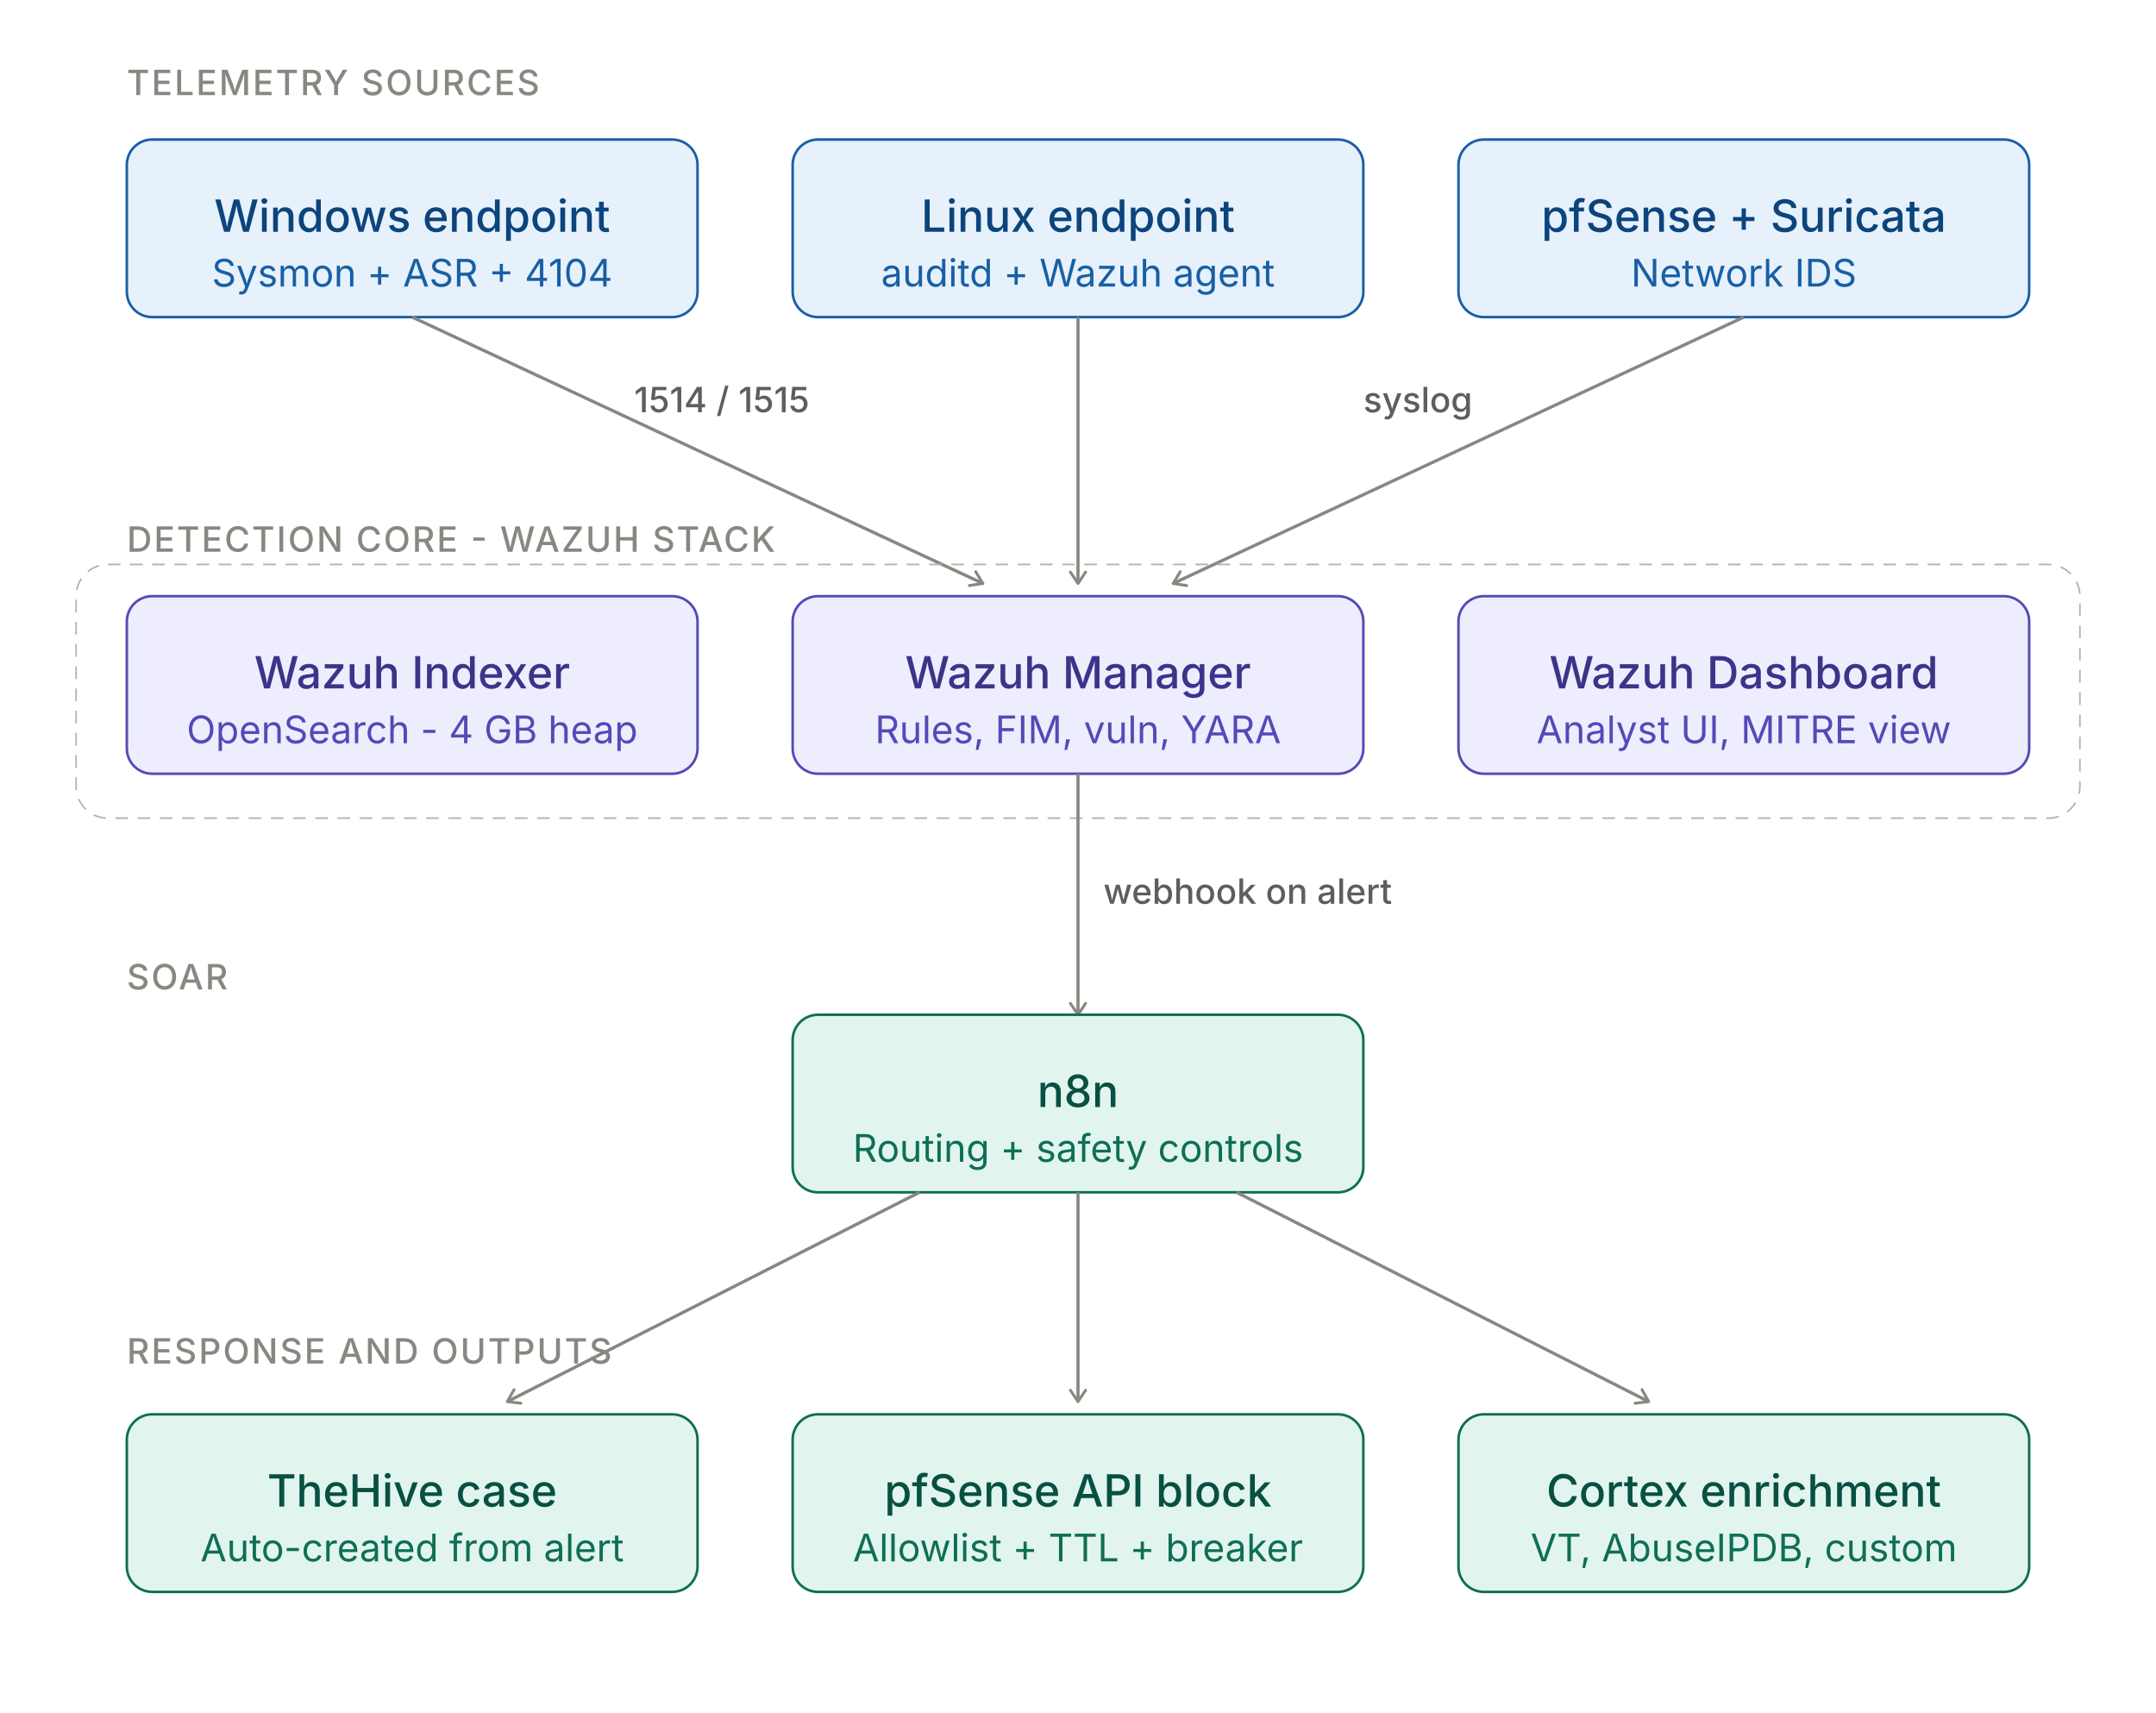
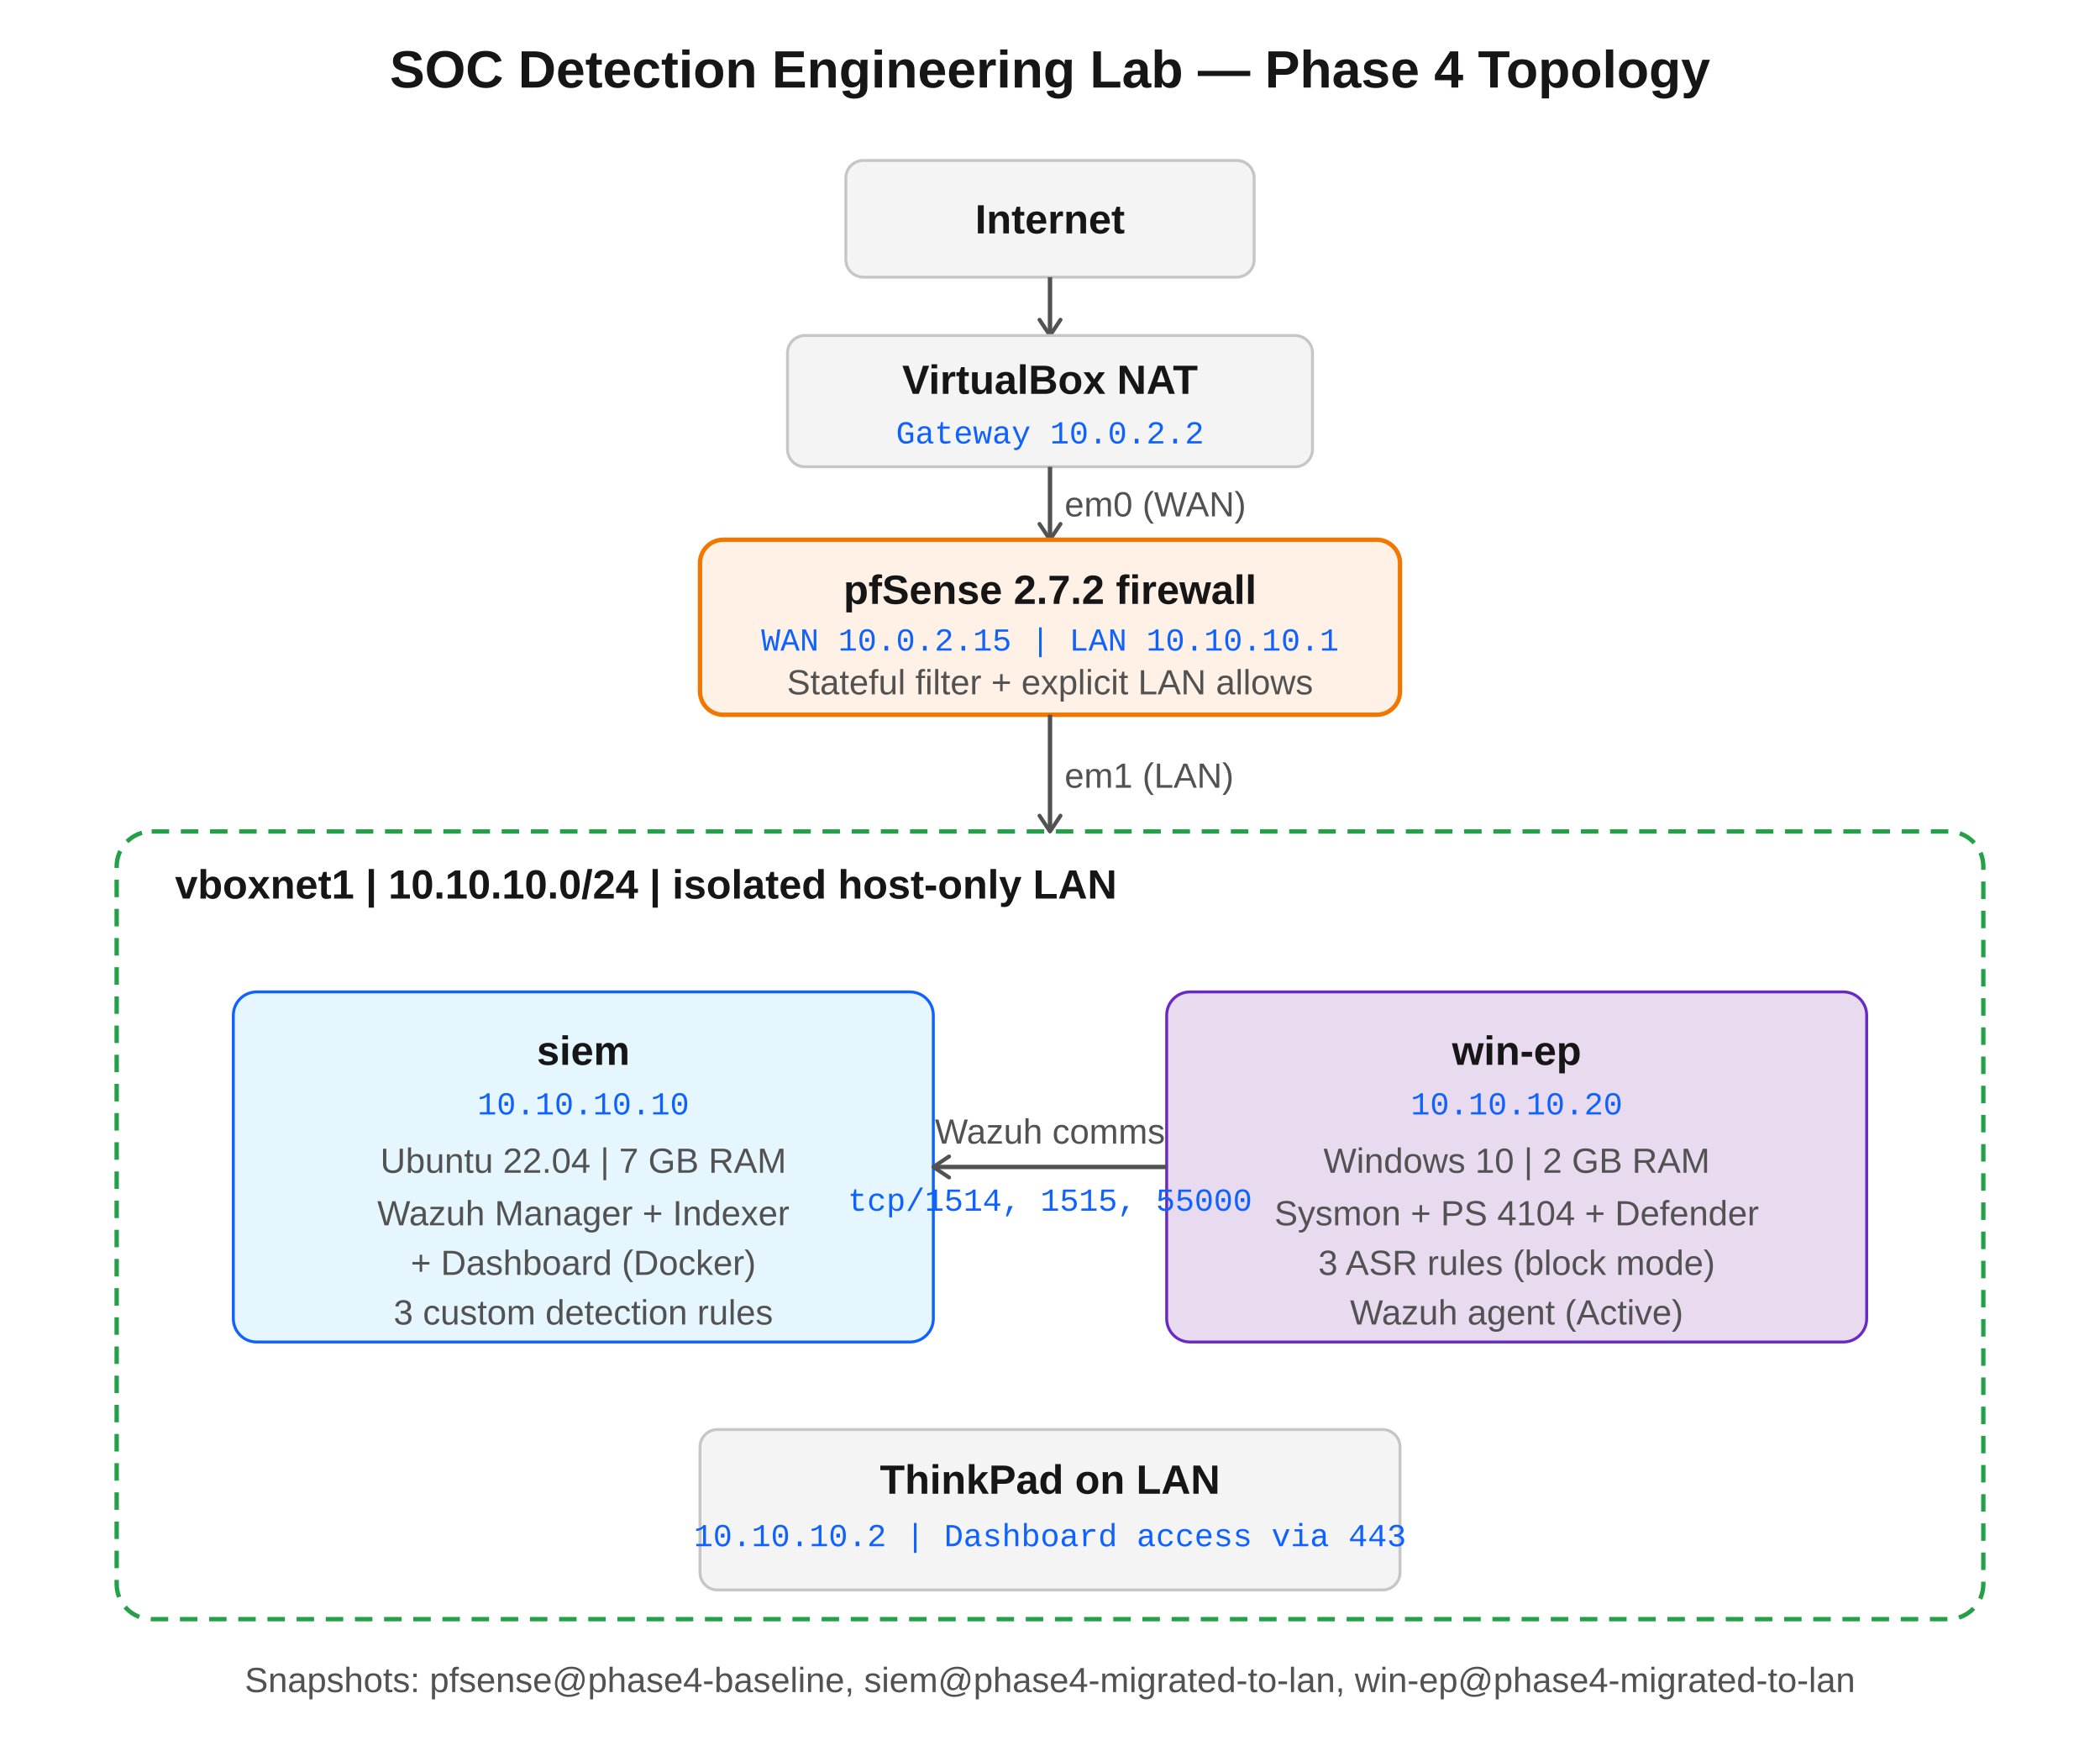
- <svg xmlns="http://www.w3.org/2000/svg" viewBox="0 0 680 540" role="img" width="100%">
+ <svg xmlns="http://www.w3.org/2000/svg" viewBox="0 0 720 600" font-family="Arial, sans-serif">
  <defs>
-     <marker id="arrow" viewBox="0 0 10 10" refX="8" refY="5" markerWidth="6" markerHeight="6" orient="auto-start-reverse">
-       <path d="M2 1L8 5L2 9" fill="none" stroke="context-stroke" stroke-width="1.5" stroke-linecap="round" stroke-linejoin="round" />
+     <marker id="arr" viewBox="0 0 10 10" refX="8" refY="5" markerWidth="6" markerHeight="6" orient="auto">
+       <path d="M2 1L8 5L2 9" fill="none" stroke="#525252" stroke-width="1.5" stroke-linecap="round" stroke-linejoin="round" />
    </marker>
    <style>
-       .t { font: 500 14px -apple-system, system-ui, "Segoe UI", sans-serif; }
-       .ts { font: 400 12px -apple-system, system-ui, "Segoe UI", sans-serif; }
-       .label { font: 500 11px -apple-system, system-ui, "Segoe UI", sans-serif; fill: #5F5E5A; }
-       .section { font: 500 11px -apple-system, system-ui, "Segoe UI", sans-serif; fill: #888780; letter-spacing: 0.6px; }
-       .arr { stroke: #888780; stroke-width: 1; fill: none; }
-       .group-bg { fill: none; stroke: #B4B2A9; stroke-width: 0.5; stroke-dasharray: 4 3; }
-       .blue rect { fill: #E6F1FB; stroke: #185FA5; }
-       .blue .title { fill: #0C447C; }
-       .blue .sub { fill: #185FA5; }
-       .purple rect { fill: #EEEDFE; stroke: #534AB7; }
-       .purple .title { fill: #3C3489; }
-       .purple .sub { fill: #534AB7; }
-       .teal rect { fill: #E1F5EE; stroke: #0F6E56; }
-       .teal .title { fill: #085041; }
-       .teal .sub { fill: #0F6E56; }
-       @media (prefers-color-scheme: dark) {
-         .label { fill: #B4B2A9; }
-         .section { fill: #B4B2A9; }
-         .arr { stroke: #B4B2A9; }
-         .group-bg { stroke: #5F5E5A; }
-         .blue rect { fill: #0C447C; stroke: #85B7EB; }
-         .blue .title { fill: #B5D4F4; }
-         .blue .sub { fill: #85B7EB; }
-         .purple rect { fill: #3C3489; stroke: #AFA9EC; }
-         .purple .title { fill: #CECBF6; }
-         .purple .sub { fill: #AFA9EC; }
-         .teal rect { fill: #085041; stroke: #5DCAA5; }
-         .teal .title { fill: #9FE1CB; }
-         .teal .sub { fill: #5DCAA5; }
-       }
+       .title { font-size: 18px; font-weight: 600; fill: #161616; }
+       .h { font-size: 14px; font-weight: 600; fill: #161616; }
+       .lbl { font-size: 12px; fill: #525252; }
+       .ip { font-size: 11px; fill: #0F62FE; font-family: 'Courier New', monospace; }
+       .box { fill: #F4F4F4; stroke: #C6C6C6; stroke-width: 1; }
+       .fw { fill: #FFF1E6; stroke: #F17800; stroke-width: 1.5; }
+       .siem { fill: #E5F6FF; stroke: #0F62FE; stroke-width: 1; }
+       .ep { fill: #E8DAEF; stroke: #6929C4; stroke-width: 1; }
+       .net { fill: none; stroke: #24A148; stroke-width: 1.5; stroke-dasharray: 6 4; }
+       .arrow { stroke: #525252; stroke-width: 1.5; fill: none; }
    </style>
  </defs>
-   <text class="section" x="40" y="30">TELEMETRY SOURCES</text>
-   <g class="blue">
-     <rect x="40" y="44" width="180" height="56" rx="8" stroke-width="0.8" />
-     <text class="t title" x="130" y="68" text-anchor="middle" dominant-baseline="central">Windows endpoint</text>
-     <text class="ts sub" x="130" y="86" text-anchor="middle" dominant-baseline="central">Sysmon + ASR + 4104</text>
-   </g>
-   <g class="blue">
-     <rect x="250" y="44" width="180" height="56" rx="8" stroke-width="0.8" />
-     <text class="t title" x="340" y="68" text-anchor="middle" dominant-baseline="central">Linux endpoint</text>
-     <text class="ts sub" x="340" y="86" text-anchor="middle" dominant-baseline="central">auditd + Wazuh agent</text>
-   </g>
-   <g class="blue">
-     <rect x="460" y="44" width="180" height="56" rx="8" stroke-width="0.8" />
-     <text class="t title" x="550" y="68" text-anchor="middle" dominant-baseline="central">pfSense + Suricata</text>
-     <text class="ts sub" x="550" y="86" text-anchor="middle" dominant-baseline="central">Network IDS</text>
-   </g>
-   <line class="arr" x1="130" y1="100" x2="310" y2="184" marker-end="url(#arrow)" />
-   <line class="arr" x1="340" y1="100" x2="340" y2="184" marker-end="url(#arrow)" />
-   <line class="arr" x1="550" y1="100" x2="370" y2="184" marker-end="url(#arrow)" />
-   <text class="label" x="200" y="130">1514 / 1515</text>
-   <text class="label" x="430" y="130">syslog</text>
-   <text class="section" x="40" y="174">DETECTION CORE - WAZUH STACK</text>
-   <rect class="group-bg" x="24" y="178" width="632" height="80" rx="10" />
-   <g class="purple">
-     <rect x="40" y="188" width="180" height="56" rx="8" stroke-width="0.8" />
-     <text class="t title" x="130" y="212" text-anchor="middle" dominant-baseline="central">Wazuh Indexer</text>
-     <text class="ts sub" x="130" y="230" text-anchor="middle" dominant-baseline="central">OpenSearch - 4 GB heap</text>
-   </g>
-   <g class="purple">
-     <rect x="250" y="188" width="180" height="56" rx="8" stroke-width="0.8" />
-     <text class="t title" x="340" y="212" text-anchor="middle" dominant-baseline="central">Wazuh Manager</text>
-     <text class="ts sub" x="340" y="230" text-anchor="middle" dominant-baseline="central">Rules, FIM, vuln, YARA</text>
-   </g>
-   <g class="purple">
-     <rect x="460" y="188" width="180" height="56" rx="8" stroke-width="0.8" />
-     <text class="t title" x="550" y="212" text-anchor="middle" dominant-baseline="central">Wazuh Dashboard</text>
-     <text class="ts sub" x="550" y="230" text-anchor="middle" dominant-baseline="central">Analyst UI, MITRE view</text>
-   </g>
-   <line class="arr" x1="340" y1="244" x2="340" y2="320" marker-end="url(#arrow)" />
-   <text class="label" x="348" y="285">webhook on alert</text>
-   <text class="section" x="40" y="312">SOAR</text>
-   <g class="teal">
-     <rect x="250" y="320" width="180" height="56" rx="8" stroke-width="0.8" />
-     <text class="t title" x="340" y="344" text-anchor="middle" dominant-baseline="central">n8n</text>
-     <text class="ts sub" x="340" y="362" text-anchor="middle" dominant-baseline="central">Routing + safety controls</text>
-   </g>
-   <line class="arr" x1="290" y1="376" x2="160" y2="442" marker-end="url(#arrow)" />
-   <line class="arr" x1="340" y1="376" x2="340" y2="442" marker-end="url(#arrow)" />
-   <line class="arr" x1="390" y1="376" x2="520" y2="442" marker-end="url(#arrow)" />
-   <text class="section" x="40" y="430">RESPONSE AND OUTPUTS</text>
-   <g class="teal">
-     <rect x="40" y="446" width="180" height="56" rx="8" stroke-width="0.8" />
-     <text class="t title" x="130" y="470" text-anchor="middle" dominant-baseline="central">TheHive case</text>
-     <text class="ts sub" x="130" y="488" text-anchor="middle" dominant-baseline="central">Auto-created from alert</text>
-   </g>
-   <g class="teal">
-     <rect x="250" y="446" width="180" height="56" rx="8" stroke-width="0.8" />
-     <text class="t title" x="340" y="470" text-anchor="middle" dominant-baseline="central">pfSense API block</text>
-     <text class="ts sub" x="340" y="488" text-anchor="middle" dominant-baseline="central">Allowlist + TTL + breaker</text>
-   </g>
-   <g class="teal">
-     <rect x="460" y="446" width="180" height="56" rx="8" stroke-width="0.8" />
-     <text class="t title" x="550" y="470" text-anchor="middle" dominant-baseline="central">Cortex enrichment</text>
-     <text class="ts sub" x="550" y="488" text-anchor="middle" dominant-baseline="central">VT, AbuseIPDB, custom</text>
-   </g>
+   <text x="360" y="30" text-anchor="middle" class="title">SOC Detection Engineering Lab — Phase 4 Topology</text>
+   <rect x="290" y="55" width="140" height="40" rx="6" class="box" />
+   <text x="360" y="80" text-anchor="middle" class="h">Internet</text>
+   <line x1="360" y1="95" x2="360" y2="115" class="arrow" marker-end="url(#arr)" />
+   <rect x="270" y="115" width="180" height="45" rx="6" class="box" />
+   <text x="360" y="135" text-anchor="middle" class="h">VirtualBox NAT</text>
+   <text x="360" y="152" text-anchor="middle" class="ip">Gateway 10.0.2.2</text>
+   <line x1="360" y1="160" x2="360" y2="185" class="arrow" marker-end="url(#arr)" />
+   <text x="365" y="177" class="lbl">em0 (WAN)</text>
+   <rect x="240" y="185" width="240" height="60" rx="8" class="fw" />
+   <text x="360" y="207" text-anchor="middle" class="h">pfSense 2.7.2 firewall</text>
+   <text x="360" y="223" text-anchor="middle" class="ip">WAN 10.0.2.15  |  LAN 10.10.10.1</text>
+   <text x="360" y="238" text-anchor="middle" class="lbl">Stateful filter + explicit LAN allows</text>
+   <line x1="360" y1="245" x2="360" y2="285" class="arrow" marker-end="url(#arr)" />
+   <text x="365" y="270" class="lbl">em1 (LAN)</text>
+   <rect x="40" y="285" width="640" height="270" rx="12" class="net" />
+   <text x="60" y="308" class="h" fill="#0E6027">vboxnet1  |  10.10.10.0/24  |  isolated host-only LAN</text>
+   <rect x="80" y="340" width="240" height="120" rx="8" class="siem" />
+   <text x="200" y="365" text-anchor="middle" class="h">siem</text>
+   <text x="200" y="382" text-anchor="middle" class="ip">10.10.10.10</text>
+   <text x="200" y="402" text-anchor="middle" class="lbl">Ubuntu 22.04  |  7 GB RAM</text>
+   <text x="200" y="420" text-anchor="middle" class="lbl">Wazuh Manager + Indexer</text>
+   <text x="200" y="437" text-anchor="middle" class="lbl">+ Dashboard (Docker)</text>
+   <text x="200" y="454" text-anchor="middle" class="lbl">3 custom detection rules</text>
+   <rect x="400" y="340" width="240" height="120" rx="8" class="ep" />
+   <text x="520" y="365" text-anchor="middle" class="h">win-ep</text>
+   <text x="520" y="382" text-anchor="middle" class="ip">10.10.10.20</text>
+   <text x="520" y="402" text-anchor="middle" class="lbl">Windows 10  |  2 GB RAM</text>
+   <text x="520" y="420" text-anchor="middle" class="lbl">Sysmon + PS 4104 + Defender</text>
+   <text x="520" y="437" text-anchor="middle" class="lbl">3 ASR rules (block mode)</text>
+   <text x="520" y="454" text-anchor="middle" class="lbl">Wazuh agent (Active)</text>
+   <line x1="400" y1="400" x2="320" y2="400" class="arrow" marker-end="url(#arr)" />
+   <text x="360" y="392" text-anchor="middle" class="lbl">Wazuh comms</text>
+   <text x="360" y="415" text-anchor="middle" class="ip">tcp/1514, 1515, 55000</text>
+   <rect x="240" y="490" width="240" height="55" rx="6" class="box" />
+   <text x="360" y="512" text-anchor="middle" class="h">ThinkPad on LAN</text>
+   <text x="360" y="530" text-anchor="middle" class="ip">10.10.10.2  |  Dashboard access via 443</text>
+   <text x="360" y="580" text-anchor="middle" class="lbl">Snapshots: pfsense@phase4-baseline, siem@phase4-migrated-to-lan, win-ep@phase4-migrated-to-lan</text>
</svg>
